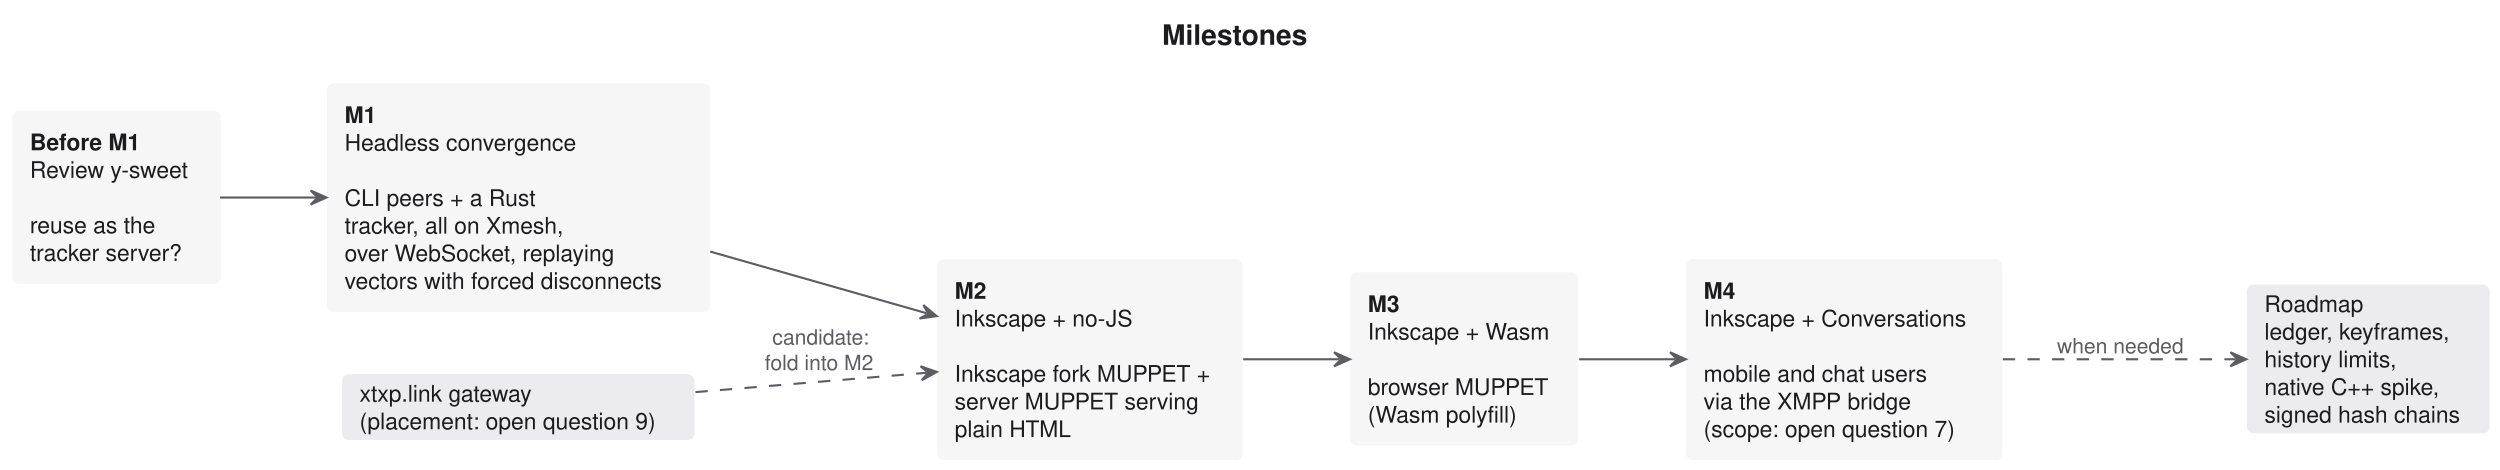
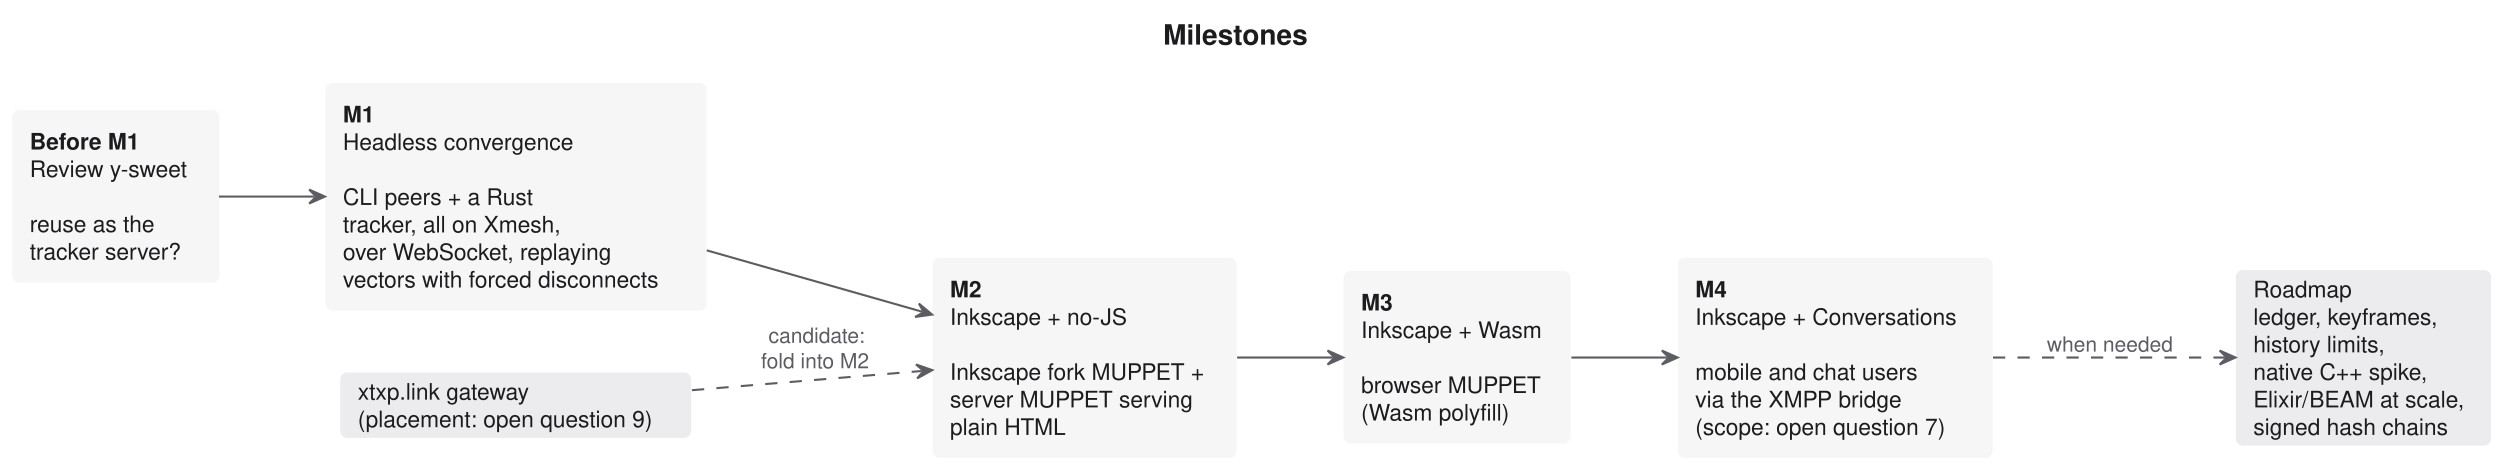
- <svg xmlns="http://www.w3.org/2000/svg" contentStyleType="text/css" data-diagram-type="DESCRIPTION" height="267px" preserveAspectRatio="none" style="width:1422px;height:267px;" version="1.1" viewBox="0 0 1422 267" width="1422px" zoomAndPan="magnify">
+ <svg xmlns="http://www.w3.org/2000/svg" contentStyleType="text/css" data-diagram-type="DESCRIPTION" height="267px" preserveAspectRatio="none" style="width:1429px;height:267px;" version="1.1" viewBox="0 0 1429 267" width="1429px" zoomAndPan="magnify">
  <defs />
  <g>
    <g class="title" data-source-line="2">
-       <text fill="#1C1C1F" font-family="Helvetica" font-size="16" font-weight="bold" lengthAdjust="spacing" textLength="86.195" x="660.98" y="25.5">Milestones</text>
+       <text fill="#1C1C1F" font-family="Helvetica" font-size="16" font-weight="bold" lengthAdjust="spacing" textLength="86.195" x="664.849" y="25.5">Milestones</text>
    </g>
    <g class="entity" data-entity="m0" data-source-line="6" data-uid="ent0002" id="entity_m0">
      <rect fill="#F6F6F7" height="98.647" rx="4" ry="4" width="118.471" x="7" y="62.859" />
      <text fill="#1C1C1F" font-family="Helvetica" font-size="13" font-weight="bold" lengthAdjust="spacing" textLength="63.324" x="17" y="85.453">Before M1</text>
      <text fill="#1C1C1F" font-family="Helvetica" font-size="13" lengthAdjust="spacing" textLength="98.471" x="17" y="101.183">Review y-sweet</text>
      <text fill="#1C1C1F" font-family="Helvetica" font-size="13" lengthAdjust="spacing" textLength="3.656" x="17" y="116.912"> </text>
      <text fill="#1C1C1F" font-family="Helvetica" font-size="13" lengthAdjust="spacing" textLength="75.594" x="17" y="132.642">reuse as the</text>
      <text fill="#1C1C1F" font-family="Helvetica" font-size="13" lengthAdjust="spacing" textLength="92.898" x="17" y="148.371">tracker server?</text>
    </g>
    <g class="entity" data-entity="m1" data-source-line="7" data-uid="ent0003" id="entity_m1">
      <rect fill="#F6F6F7" height="130.106" rx="4" ry="4" width="217.952" x="186" y="47.359" />
      <text fill="#1C1C1F" font-family="Helvetica" font-size="13" font-weight="bold" lengthAdjust="spacing" textLength="17.716" x="196" y="69.953">M1</text>
      <text fill="#1C1C1F" font-family="Helvetica" font-size="13" lengthAdjust="spacing" textLength="141.527" x="196" y="85.683">Headless convergence</text>
      <text fill="#1C1C1F" font-family="Helvetica" font-size="13" lengthAdjust="spacing" textLength="3.656" x="196" y="101.412"> </text>
      <text fill="#1C1C1F" font-family="Helvetica" font-size="13" lengthAdjust="spacing" textLength="112.906" x="196" y="117.142">CLI peers + a Rust</text>
      <text fill="#1C1C1F" font-family="Helvetica" font-size="13" lengthAdjust="spacing" textLength="133.396" x="196" y="132.871">tracker, all on Xmesh,</text>
      <text fill="#1C1C1F" font-family="Helvetica" font-size="13" lengthAdjust="spacing" textLength="166.499" x="196" y="148.601">over WebSocket, replaying</text>
      <text fill="#1C1C1F" font-family="Helvetica" font-size="13" lengthAdjust="spacing" textLength="197.952" x="196" y="164.33">vectors with forced disconnects</text>
    </g>
    <g class="entity" data-entity="m2" data-source-line="8" data-uid="ent0004" id="entity_m2">
      <rect fill="#F6F6F7" height="114.377" rx="4" ry="4" width="173.867" x="533" y="147.359" />
      <text fill="#1C1C1F" font-family="Helvetica" font-size="13" font-weight="bold" lengthAdjust="spacing" textLength="20.3" x="543" y="169.953">M2</text>
      <text fill="#1C1C1F" font-family="Helvetica" font-size="13" lengthAdjust="spacing" textLength="108.564" x="543" y="185.683">Inkscape + no-JS</text>
      <text fill="#1C1C1F" font-family="Helvetica" font-size="13" lengthAdjust="spacing" textLength="3.656" x="543" y="201.412"> </text>
      <text fill="#1C1C1F" font-family="Helvetica" font-size="13" lengthAdjust="spacing" textLength="153.867" x="543" y="217.142">Inkscape fork MUPPET +</text>
      <text fill="#1C1C1F" font-family="Helvetica" font-size="13" lengthAdjust="spacing" textLength="146.098" x="543" y="232.871">server MUPPET serving</text>
      <text fill="#1C1C1F" font-family="Helvetica" font-size="13" lengthAdjust="spacing" textLength="70.04" x="543" y="248.601">plain HTML</text>
    </g>
    <g class="entity" data-entity="m3" data-source-line="9" data-uid="ent0005" id="entity_m3">
      <rect fill="#F6F6F7" height="98.647" rx="4" ry="4" width="129.707" x="768" y="154.859" />
      <text fill="#1C1C1F" font-family="Helvetica" font-size="13" font-weight="bold" lengthAdjust="spacing" textLength="20.503" x="778" y="177.453">M3</text>
      <text fill="#1C1C1F" font-family="Helvetica" font-size="13" lengthAdjust="spacing" textLength="109.707" x="778" y="193.183">Inkscape + Wasm</text>
      <text fill="#1C1C1F" font-family="Helvetica" font-size="13" lengthAdjust="spacing" textLength="3.656" x="778" y="208.912"> </text>
      <text fill="#1C1C1F" font-family="Helvetica" font-size="13" lengthAdjust="spacing" textLength="108.507" x="778" y="224.642">browser MUPPET</text>
      <text fill="#1C1C1F" font-family="Helvetica" font-size="13" lengthAdjust="spacing" textLength="91.965" x="778" y="240.371">(Wasm polyfill)</text>
    </g>
    <g class="entity" data-entity="m4" data-source-line="10" data-uid="ent0006" id="entity_m4">
      <rect fill="#F6F6F7" height="114.377" rx="4" ry="4" width="179.999" x="959" y="147.359" />
      <text fill="#1C1C1F" font-family="Helvetica" font-size="13" font-weight="bold" lengthAdjust="spacing" textLength="20.903" x="969" y="169.953">M4</text>
      <text fill="#1C1C1F" font-family="Helvetica" font-size="13" lengthAdjust="spacing" textLength="159.999" x="969" y="185.683">Inkscape + Conversations</text>
      <text fill="#1C1C1F" font-family="Helvetica" font-size="13" lengthAdjust="spacing" textLength="3.656" x="969" y="201.412"> </text>
      <text fill="#1C1C1F" font-family="Helvetica" font-size="13" lengthAdjust="spacing" textLength="135.478" x="969" y="217.142">mobile and chat users</text>
      <text fill="#1C1C1F" font-family="Helvetica" font-size="13" lengthAdjust="spacing" textLength="124.973" x="969" y="232.871">via the XMPP bridge</text>
      <text fill="#1C1C1F" font-family="Helvetica" font-size="13" lengthAdjust="spacing" textLength="153.156" x="969" y="248.601">(scope: open question 7)</text>
    </g>
    <g class="entity" data-entity="gw" data-source-line="12" data-uid="ent0007" id="entity_gw">
      <rect fill="#ECECEE" height="37.459" rx="4" ry="4" width="200.553" x="194.5" y="212.859" />
      <text fill="#1C1C1F" font-family="Helvetica" font-size="13" lengthAdjust="spacing" textLength="107.269" x="204.5" y="228.453">xtxp.link gateway</text>
      <text fill="#1C1C1F" font-family="Helvetica" font-size="13" lengthAdjust="spacing" textLength="180.553" x="204.5" y="244.183">(placement: open question 9)</text>
    </g>
    <g class="entity" data-entity="rm" data-source-line="14" data-uid="ent0008" id="entity_rm">
-       <rect fill="#ECECEE" height="84.647" rx="4" ry="4" width="138.155" x="1278" y="161.859" />
-       <text fill="#1C1C1F" font-family="Helvetica" font-size="13" lengthAdjust="spacing" textLength="58.068" x="1288" y="177.453">Roadmap</text>
-       <text fill="#1C1C1F" font-family="Helvetica" font-size="13" lengthAdjust="spacing" textLength="115.134" x="1288" y="193.183">ledger, keyframes,</text>
-       <text fill="#1C1C1F" font-family="Helvetica" font-size="13" lengthAdjust="spacing" textLength="81.294" x="1288" y="208.912">history limits,</text>
-       <text fill="#1C1C1F" font-family="Helvetica" font-size="13" lengthAdjust="spacing" textLength="107.707" x="1288" y="224.642">native C++ spike,</text>
-       <text fill="#1C1C1F" font-family="Helvetica" font-size="13" lengthAdjust="spacing" textLength="118.155" x="1288" y="240.371">signed hash chains</text>
+       <rect fill="#ECECEE" height="100.377" rx="4" ry="4" width="145.893" x="1278" y="154.359" />
+       <text fill="#1C1C1F" font-family="Helvetica" font-size="13" lengthAdjust="spacing" textLength="58.068" x="1288" y="169.953">Roadmap</text>
+       <text fill="#1C1C1F" font-family="Helvetica" font-size="13" lengthAdjust="spacing" textLength="115.134" x="1288" y="185.683">ledger, keyframes,</text>
+       <text fill="#1C1C1F" font-family="Helvetica" font-size="13" lengthAdjust="spacing" textLength="81.294" x="1288" y="201.412">history limits,</text>
+       <text fill="#1C1C1F" font-family="Helvetica" font-size="13" lengthAdjust="spacing" textLength="107.707" x="1288" y="217.142">native C++ spike,</text>
+       <text fill="#1C1C1F" font-family="Helvetica" font-size="13" lengthAdjust="spacing" textLength="125.893" x="1288" y="232.871">Elixir/BEAM at scale,</text>
+       <text fill="#1C1C1F" font-family="Helvetica" font-size="13" lengthAdjust="spacing" textLength="118.155" x="1288" y="248.601">signed hash chains</text>
    </g>
    <g class="link" data-entity-1="m0" data-entity-2="m1" data-source-line="16" data-uid="lnk9" id="link_m0_m1">
      <path d="M125.16,112.359 C143.69,112.359 158.81,112.359 179.7,112.359" fill="none" id="m0-to-m1" style="stroke:#5C5C63;stroke-width:1.2;" />
      <polygon fill="#5C5C63" points="185.7,112.359,176.7,108.359,180.7,112.359,176.7,116.359,185.7,112.359" style="stroke:#5C5C63;stroke-width:1.2;" />
    </g>
    <g class="link" data-entity-1="m1" data-entity-2="m2" data-source-line="17" data-uid="lnk10" id="link_m1_m2">
      <path d="M404,143.119 C445.91,155.059 487.46,166.895 527.02,178.166" fill="none" id="m1-to-m2" style="stroke:#5C5C63;stroke-width:1.2;" />
      <polygon fill="#5C5C63" points="532.79,179.809,525.23,173.497,527.981,178.44,523.038,181.19,532.79,179.809" style="stroke:#5C5C63;stroke-width:1.2;" />
    </g>
    <g class="link" data-entity-1="m2" data-entity-2="m3" data-source-line="18" data-uid="lnk11" id="link_m2_m3">
      <path d="M707.13,204.359 C727.41,204.359 742.68,204.359 761.81,204.359" fill="none" id="m2-to-m3" style="stroke:#5C5C63;stroke-width:1.2;" />
      <polygon fill="#5C5C63" points="767.81,204.359,758.81,200.359,762.81,204.359,758.81,208.359,767.81,204.359" style="stroke:#5C5C63;stroke-width:1.2;" />
    </g>
    <g class="link" data-entity-1="m3" data-entity-2="m4" data-source-line="19" data-uid="lnk12" id="link_m3_m4">
      <path d="M898.21,204.359 C917.29,204.359 932.55,204.359 952.91,204.359" fill="none" id="m3-to-m4" style="stroke:#5C5C63;stroke-width:1.2;" />
      <polygon fill="#5C5C63" points="958.91,204.359,949.91,200.359,953.91,204.359,949.91,208.359,958.91,204.359" style="stroke:#5C5C63;stroke-width:1.2;" />
    </g>
    <g class="link" data-entity-1="gw" data-entity-2="m2" data-source-line="20" data-uid="lnk13" id="link_gw_m2">
      <path d="M395.55,223.039 C439.48,219.369 484.641,215.589 526.901,212.059" fill="none" id="gw-to-m2" style="stroke:#5C5C63;stroke-width:1.2;stroke-dasharray:7,7;" />
      <polygon fill="#5C5C63" points="532.88,211.559,523.578,208.322,527.897,211.976,524.244,216.295,532.88,211.559" style="stroke:#5C5C63;stroke-width:1.2;" />
      <text fill="#5C5C63" font-family="Helvetica" font-size="12" lengthAdjust="spacing" textLength="59.402" x="439.257" y="195.984">candidate:</text>
      <text fill="#5C5C63" font-family="Helvetica" font-size="12" lengthAdjust="spacing" textLength="67.916" x="435" y="210.504">fold into M2</text>
    </g>
    <g class="link" data-entity-1="m4" data-entity-2="rm" data-source-line="21" data-uid="lnk14" id="link_m4_rm">
-       <path d="M1139.21,204.359 C1183.64,204.359 1230.51,204.359 1271.67,204.359" fill="none" id="m4-to-rm" style="stroke:#5C5C63;stroke-width:1.2;stroke-dasharray:7,7;" />
-       <polygon fill="#5C5C63" points="1277.67,204.359,1268.67,200.359,1272.67,204.359,1268.67,208.359,1277.67,204.359" style="stroke:#5C5C63;stroke-width:1.2;" />
+       <path d="M1139.2,204.359 C1183.41,204.359 1230.11,204.359 1271.76,204.359" fill="none" id="m4-to-rm" style="stroke:#5C5C63;stroke-width:1.2;stroke-dasharray:7,7;" />
+       <polygon fill="#5C5C63" points="1277.76,204.359,1268.76,200.359,1272.76,204.359,1268.76,208.359,1277.76,204.359" style="stroke:#5C5C63;stroke-width:1.2;" />
      <text fill="#5C5C63" font-family="Helvetica" font-size="12" lengthAdjust="spacing" textLength="77.15" x="1170" y="200.984">when needed</text>
    </g>
  </g>
</svg>
